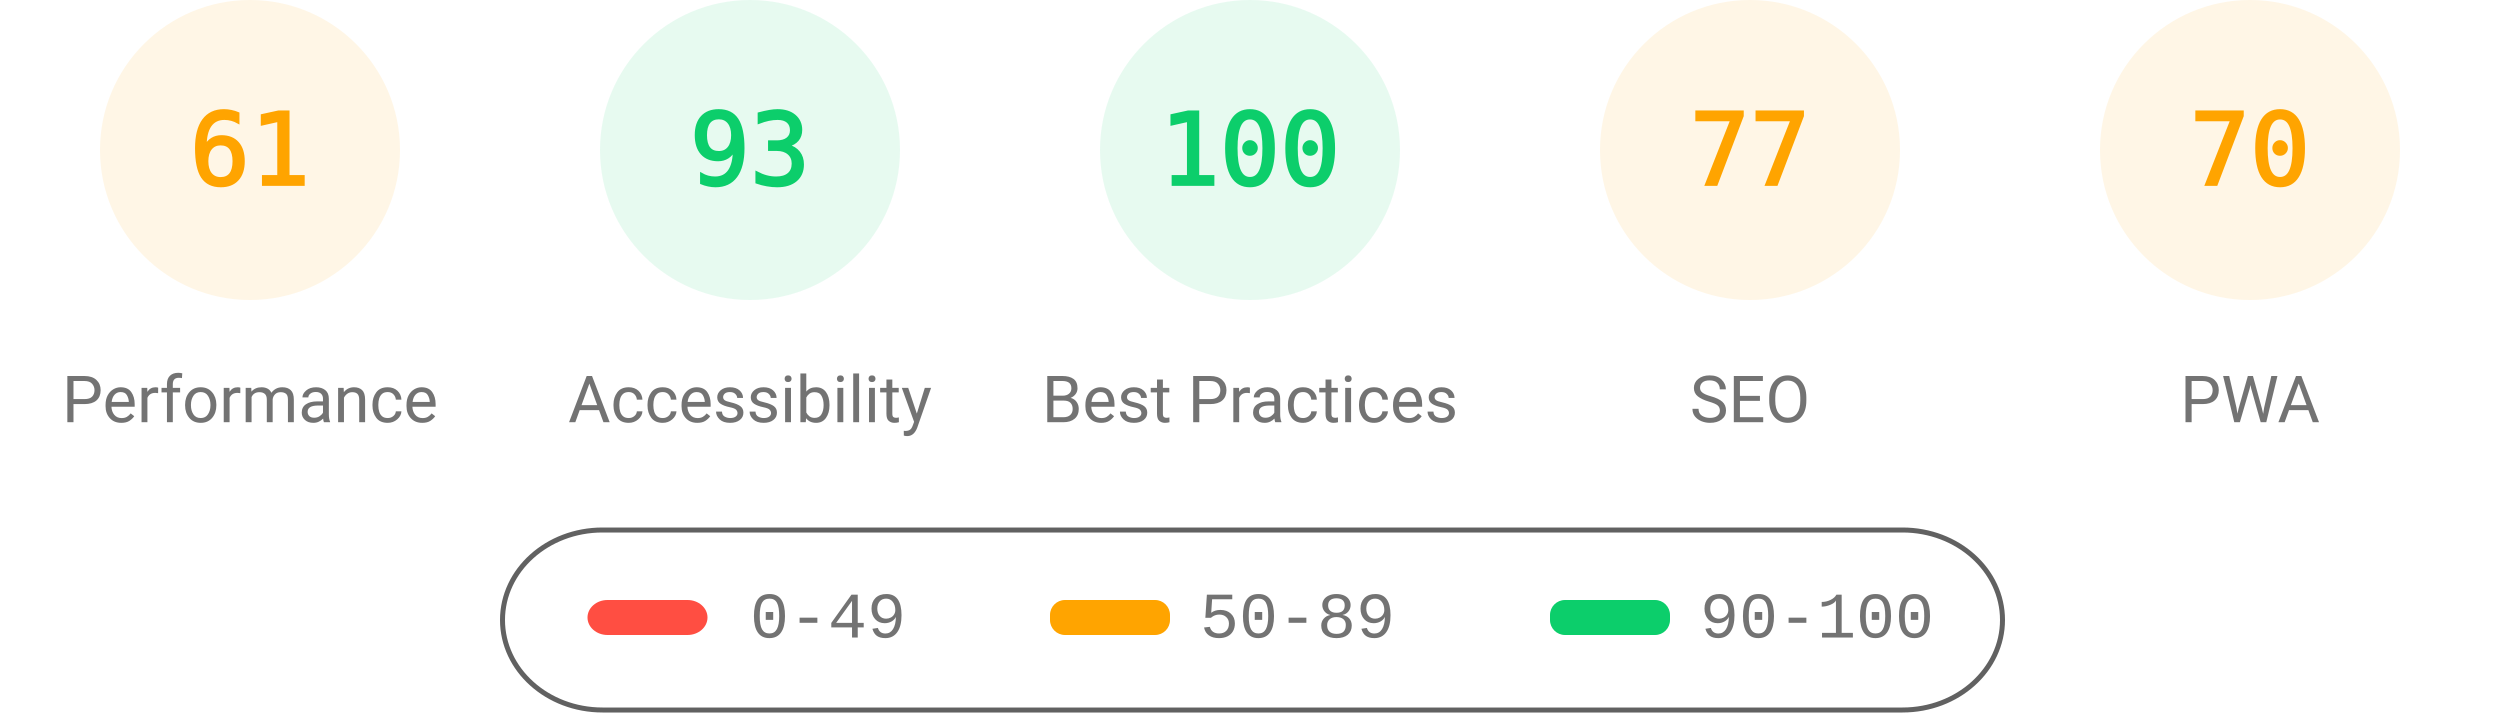
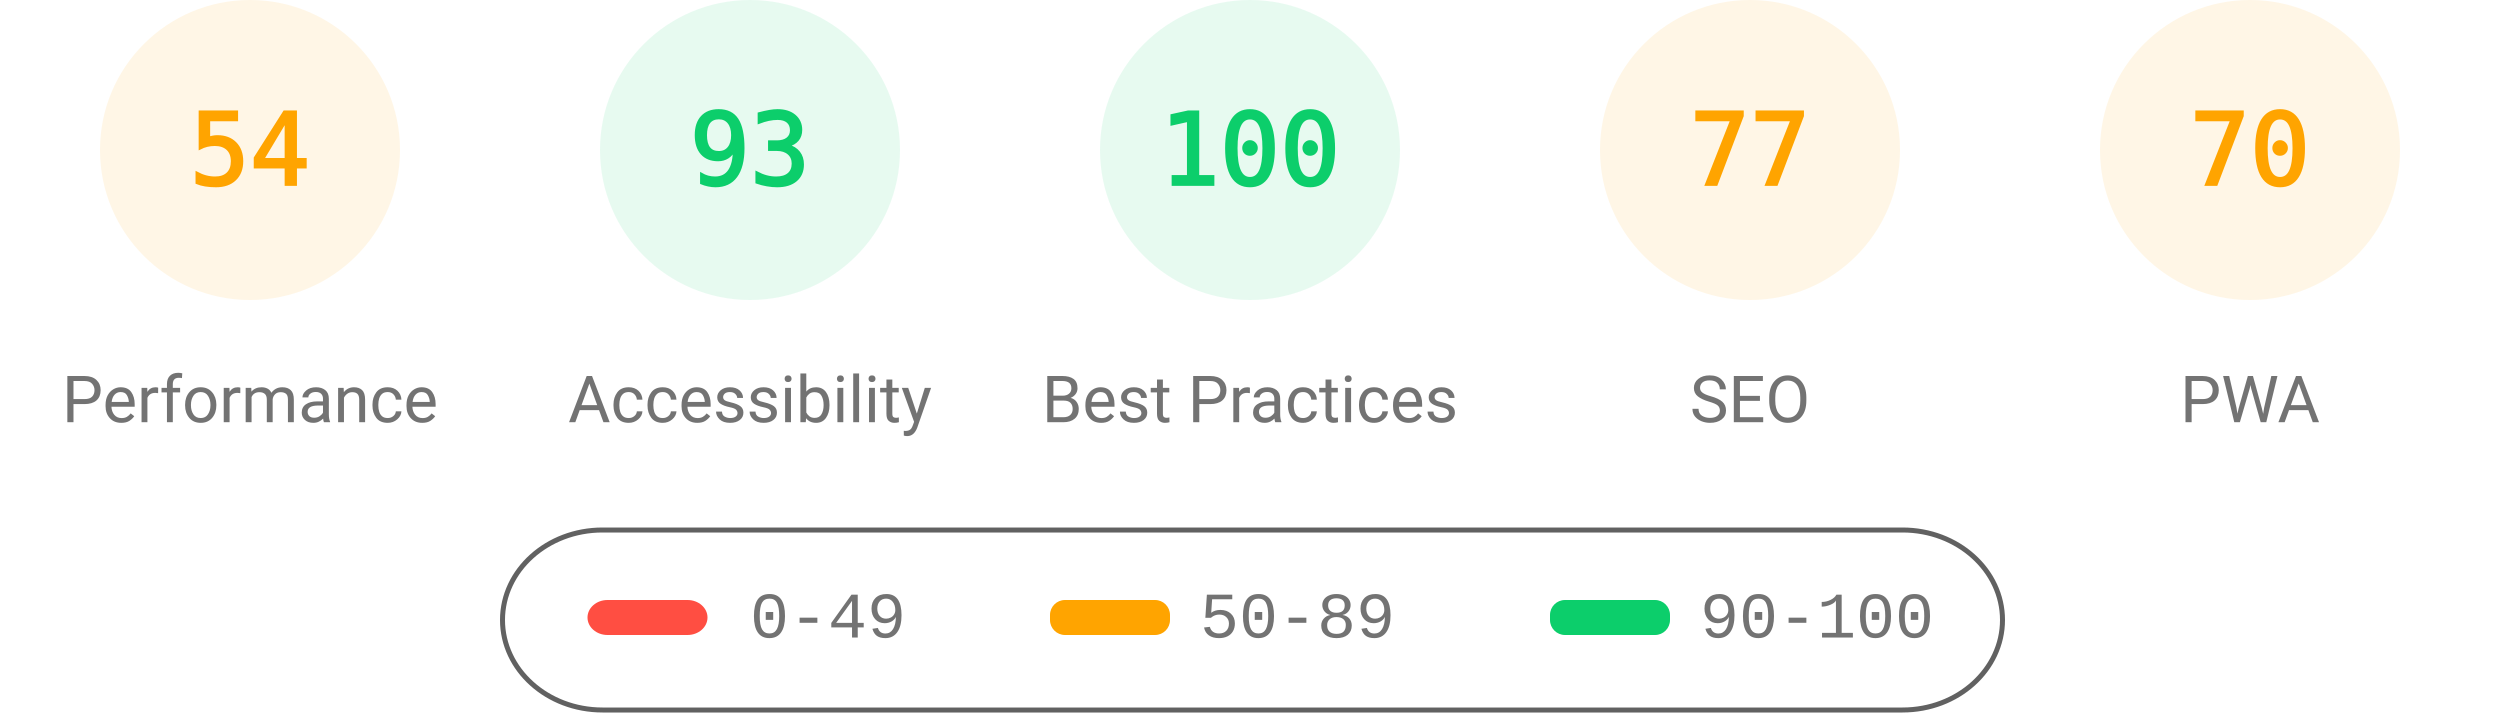
<svg xmlns="http://www.w3.org/2000/svg" fill="none" width="1000" height="285">
  <style>.gauge-base{opacity:.1}.gauge-arc{fill:none;animation-delay:250ms;stroke-linecap:round;transform:rotate(-90deg);transform-origin:100px 60px;animation:load-gauge 1s ease forwards}.guage-text{font-size:40px;font-family:monospace;text-align:center}.guage-red{color:#ff4e42;fill:#ff4e42;stroke:#ff4e42}.guage-orange{color:#ffa400;fill:#ffa400;stroke:#ffa400}.guage-green{color:#0cce6b;fill:#0cce6b;stroke:#0cce6b}.guage-undefined{color:#5c5c5c;fill:#5c5c5c;stroke:#5c5c5c}.guage-title{color:#737373;fill:#737373;stroke:none;font-size:26px;line-height:26px;font-family:Roboto,Halvetica,Arial,sans-serif}@keyframes load-gauge{from{stroke-dasharray:0 352.858}}</style>
  <svg class="guage-div guage-perf guage-orange" viewBox="0 0 200 200" width="200" height="200">
    <circle class="gauge-base" r="56" cx="100" cy="60" stroke-width="8" />
-     <circle class="gauge-arc guage-arc-1" r="56" cx="100" cy="60" stroke-width="8" style="stroke-dasharray:214.633,351.858" />
-     <text class="guage-text" x="100" y="60" alignment-baseline="central" dominant-baseline="central" text-anchor="middle">61</text>
+     <circle class="gauge-arc guage-arc-1" r="56" cx="100" cy="60" stroke-width="8" style="stroke-dasharray:190.003,351.858" />
+     <text class="guage-text" x="100" y="60" alignment-baseline="central" dominant-baseline="central" text-anchor="middle">54</text>
    <text class="guage-title" x="100" y="160" alignment-baseline="central" dominant-baseline="central" text-anchor="middle">Performance</text>
  </svg>
  <svg class="guage-div guage-acc guage-green" viewBox="0 0 200 200" width="200" height="200" x="200">
    <circle class="gauge-base" r="56" cx="100" cy="60" stroke-width="8" />
    <circle class="gauge-arc guage-arc-2" r="56" cx="100" cy="60" stroke-width="8" style="stroke-dasharray:327.228,351.858" />
    <text class="guage-text" x="100" y="60" alignment-baseline="central" dominant-baseline="central" text-anchor="middle">93</text>
    <text class="guage-title" x="100" y="160" alignment-baseline="central" dominant-baseline="central" text-anchor="middle">Accessibility</text>
  </svg>
  <svg class="guage-div guage-best guage-green" viewBox="0 0 200 200" width="200" height="200" x="400">
    <circle class="gauge-base" r="56" cx="100" cy="60" stroke-width="8" />
    <circle class="gauge-arc guage-arc-3" r="56" cx="100" cy="60" stroke-width="8" style="stroke-dasharray:351.858,351.858" />
    <text class="guage-text" x="100" y="60" alignment-baseline="central" dominant-baseline="central" text-anchor="middle">100</text>
    <text class="guage-title" x="100" y="160" alignment-baseline="central" dominant-baseline="central" text-anchor="middle">Best Practices</text>
  </svg>
  <svg class="guage-div guage-seo guage-orange" viewBox="0 0 200 200" width="200" height="200" x="600">
    <circle class="gauge-base" r="56" cx="100" cy="60" stroke-width="8" />
    <circle class="gauge-arc guage-arc-4" r="56" cx="100" cy="60" stroke-width="8" style="stroke-dasharray:270.931,351.858" />
    <text class="guage-text" x="100" y="60" alignment-baseline="central" dominant-baseline="central" text-anchor="middle">77</text>
    <text class="guage-title" x="100" y="160" alignment-baseline="central" dominant-baseline="central" text-anchor="middle">SEO</text>
  </svg>
  <svg class="guage-div guage-pwa guage-orange" viewBox="0 0 200 200" width="200" height="200" x="800">
    <circle class="gauge-base" r="56" cx="100" cy="60" stroke-width="8" />
    <circle class="gauge-arc guage-arc-4" r="56" cx="100" cy="60" stroke-width="8" style="stroke-dasharray:246.301,351.858" />
    <text class="guage-text" x="100" y="60" alignment-baseline="central" dominant-baseline="central" text-anchor="middle">70</text>
    <text class="guage-title" x="100" y="160" alignment-baseline="central" dominant-baseline="central" text-anchor="middle">PWA</text>
  </svg>
  <svg width="604" height="76" x="200" y="210">
    <path fill="none" id="canvas_background" d="M-1-1h604v80H-1z" />
    <rect fill-opacity="0" stroke="#616161" stroke-width="2" rx="40" id="svg_2" height="72" width="600" y="2" x="1" fill="#000" />
    <rect stroke="#000" rx="8" id="svg_3" height="14" width="48" y="30" x="35" stroke-opacity="null" stroke-width="0" fill="#ff4e42" />
    <rect stroke="#000" rx="6" id="svg_4" height="14" width="48" y="30" x="220" stroke-opacity="null" stroke-width="0" fill="#ffa400" />
    <rect stroke="#000" rx="6" id="svg_5" height="14" width="48" y="30" x="420" stroke-opacity="null" stroke-width="0" fill="#0cce6b" />
    <text xml:space="preserve" text-anchor="start" font-family="'Courier New', Courier, monospace" font-size="26" id="svg_6" y="45" x="100" stroke-opacity="null" stroke-width="0" stroke="#000" fill="#737373">0-49</text>
    <text xml:space="preserve" text-anchor="start" font-family="'Courier New', Courier, monospace" font-size="26" id="svg_7" y="45" x="280" stroke-opacity="null" stroke-width="0" stroke="#000" fill="#737373">50-89</text>
    <text xml:space="preserve" text-anchor="start" font-family="'Courier New', Courier, monospace" font-size="26" id="svg_8" y="45" x="480" stroke-opacity="null" stroke-width="0" stroke="#000" fill="#737373">90-100</text>
  </svg>
</svg>
